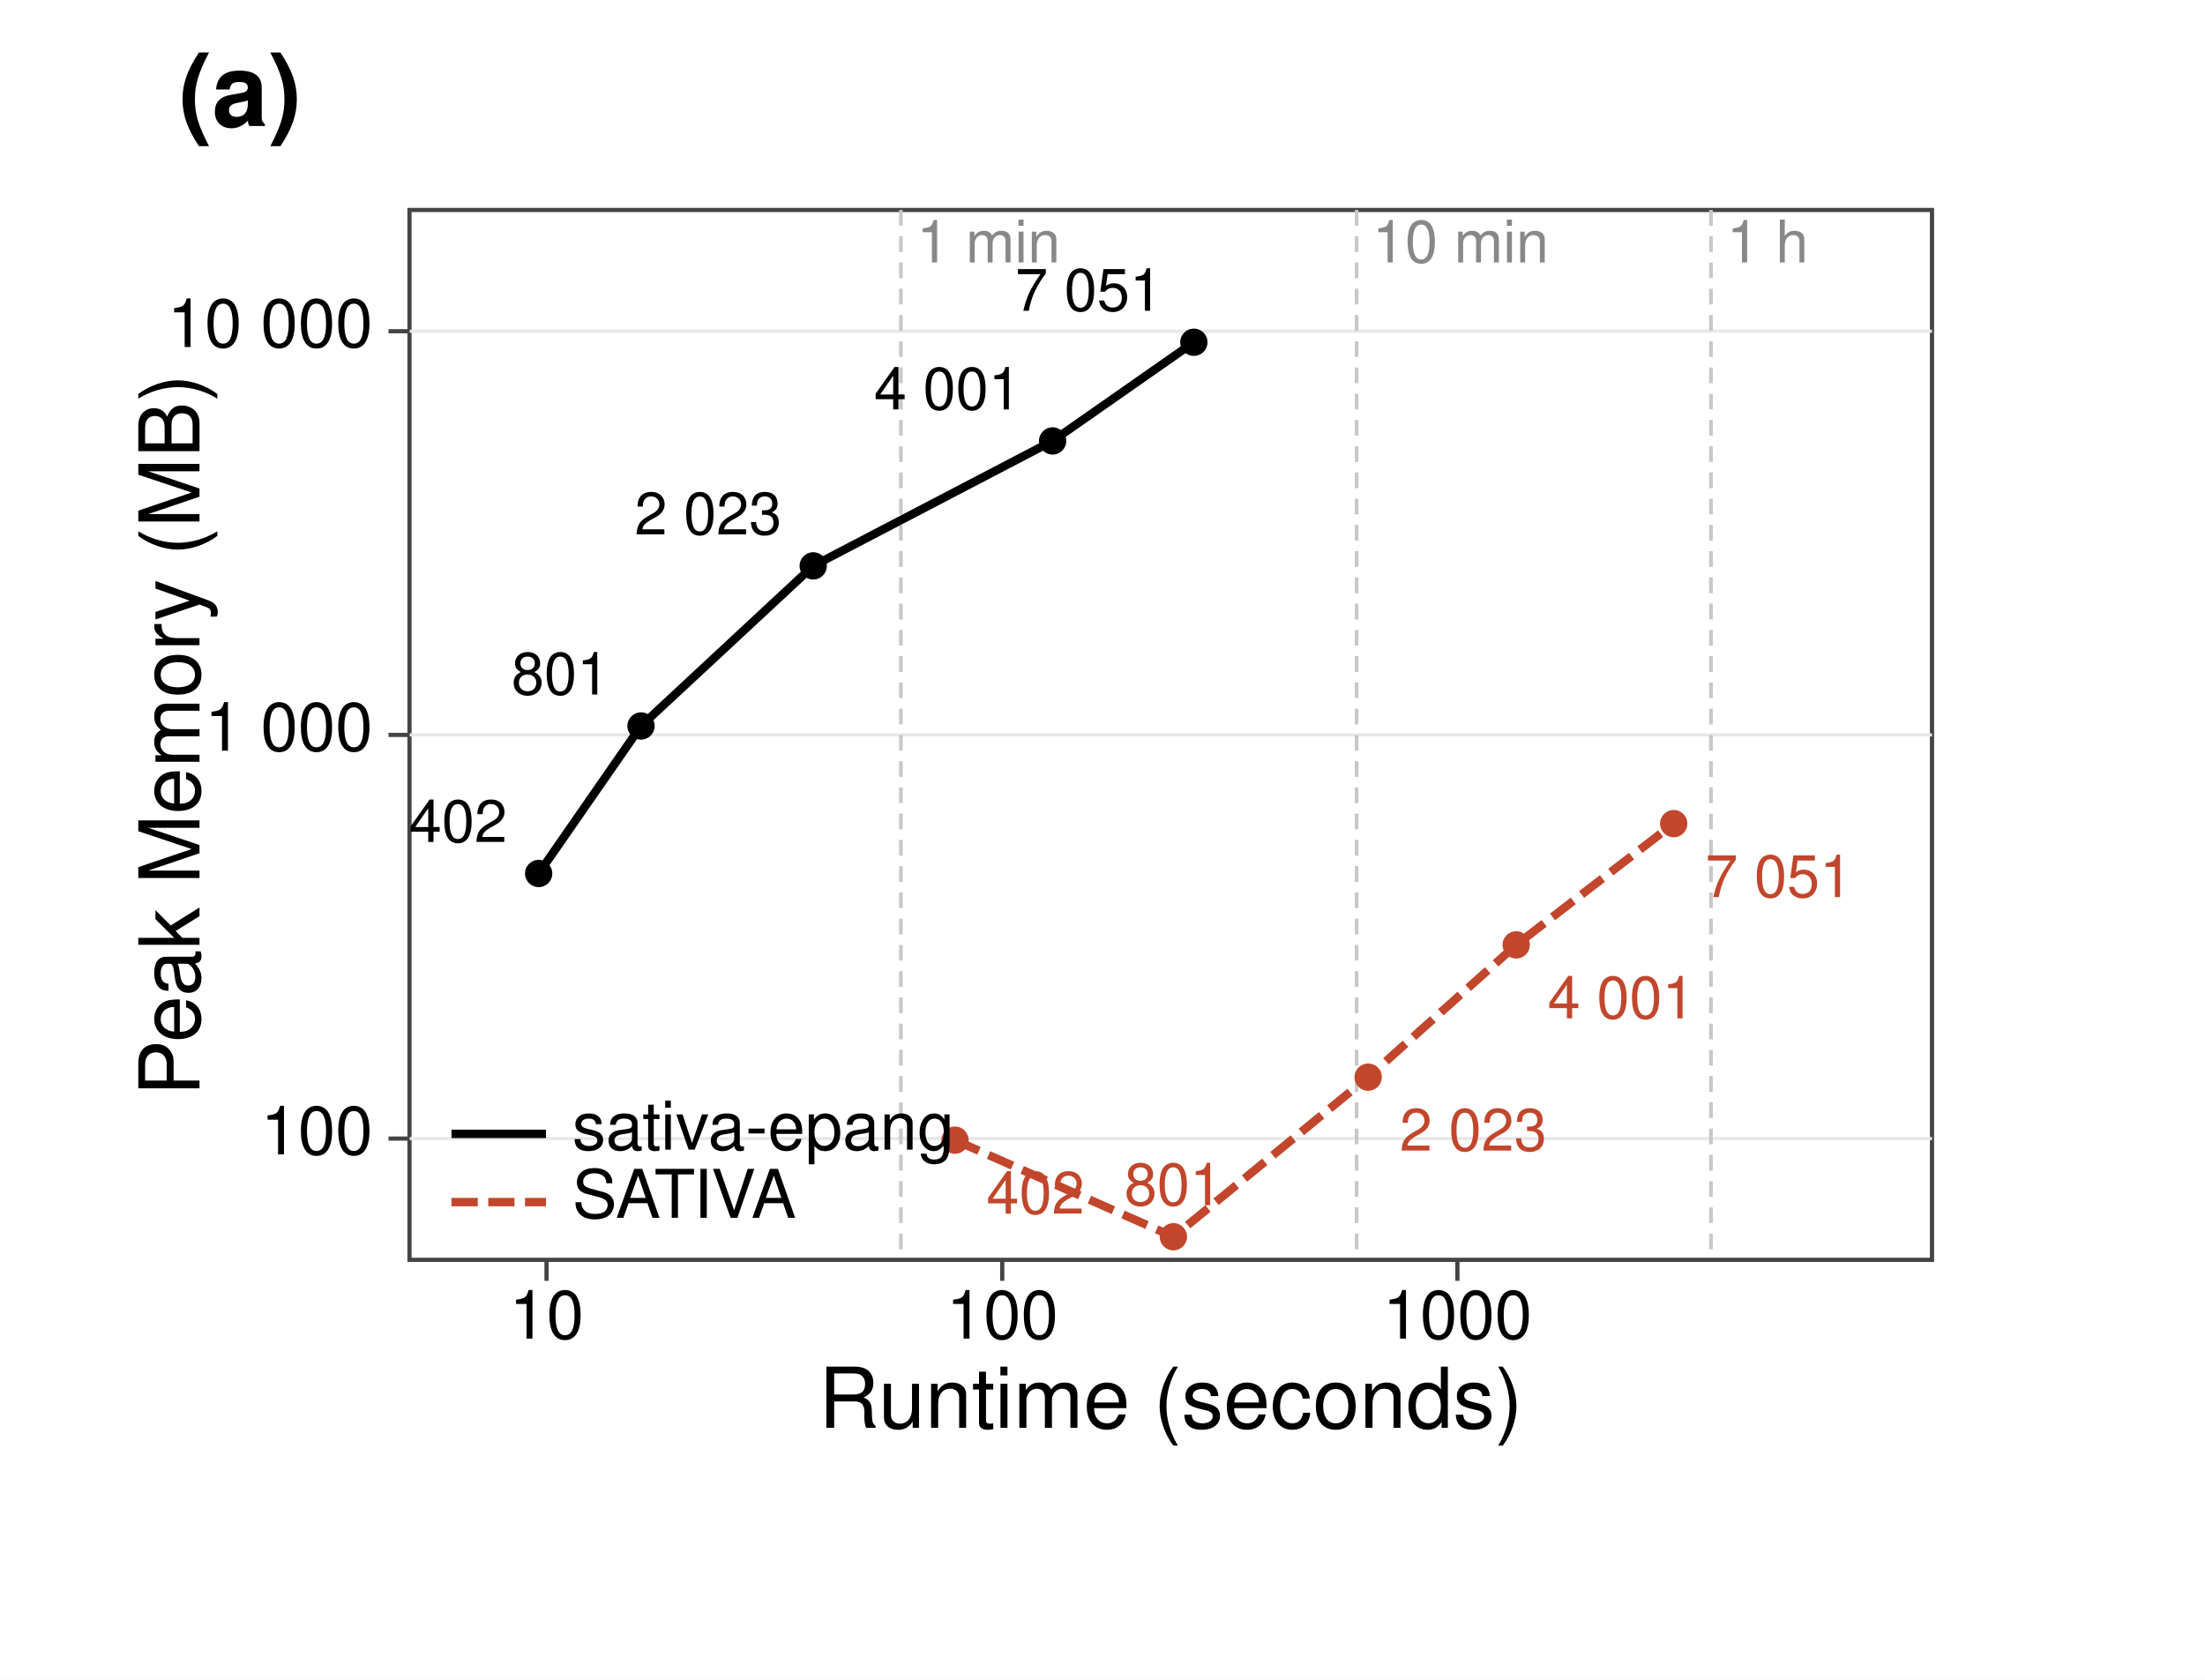
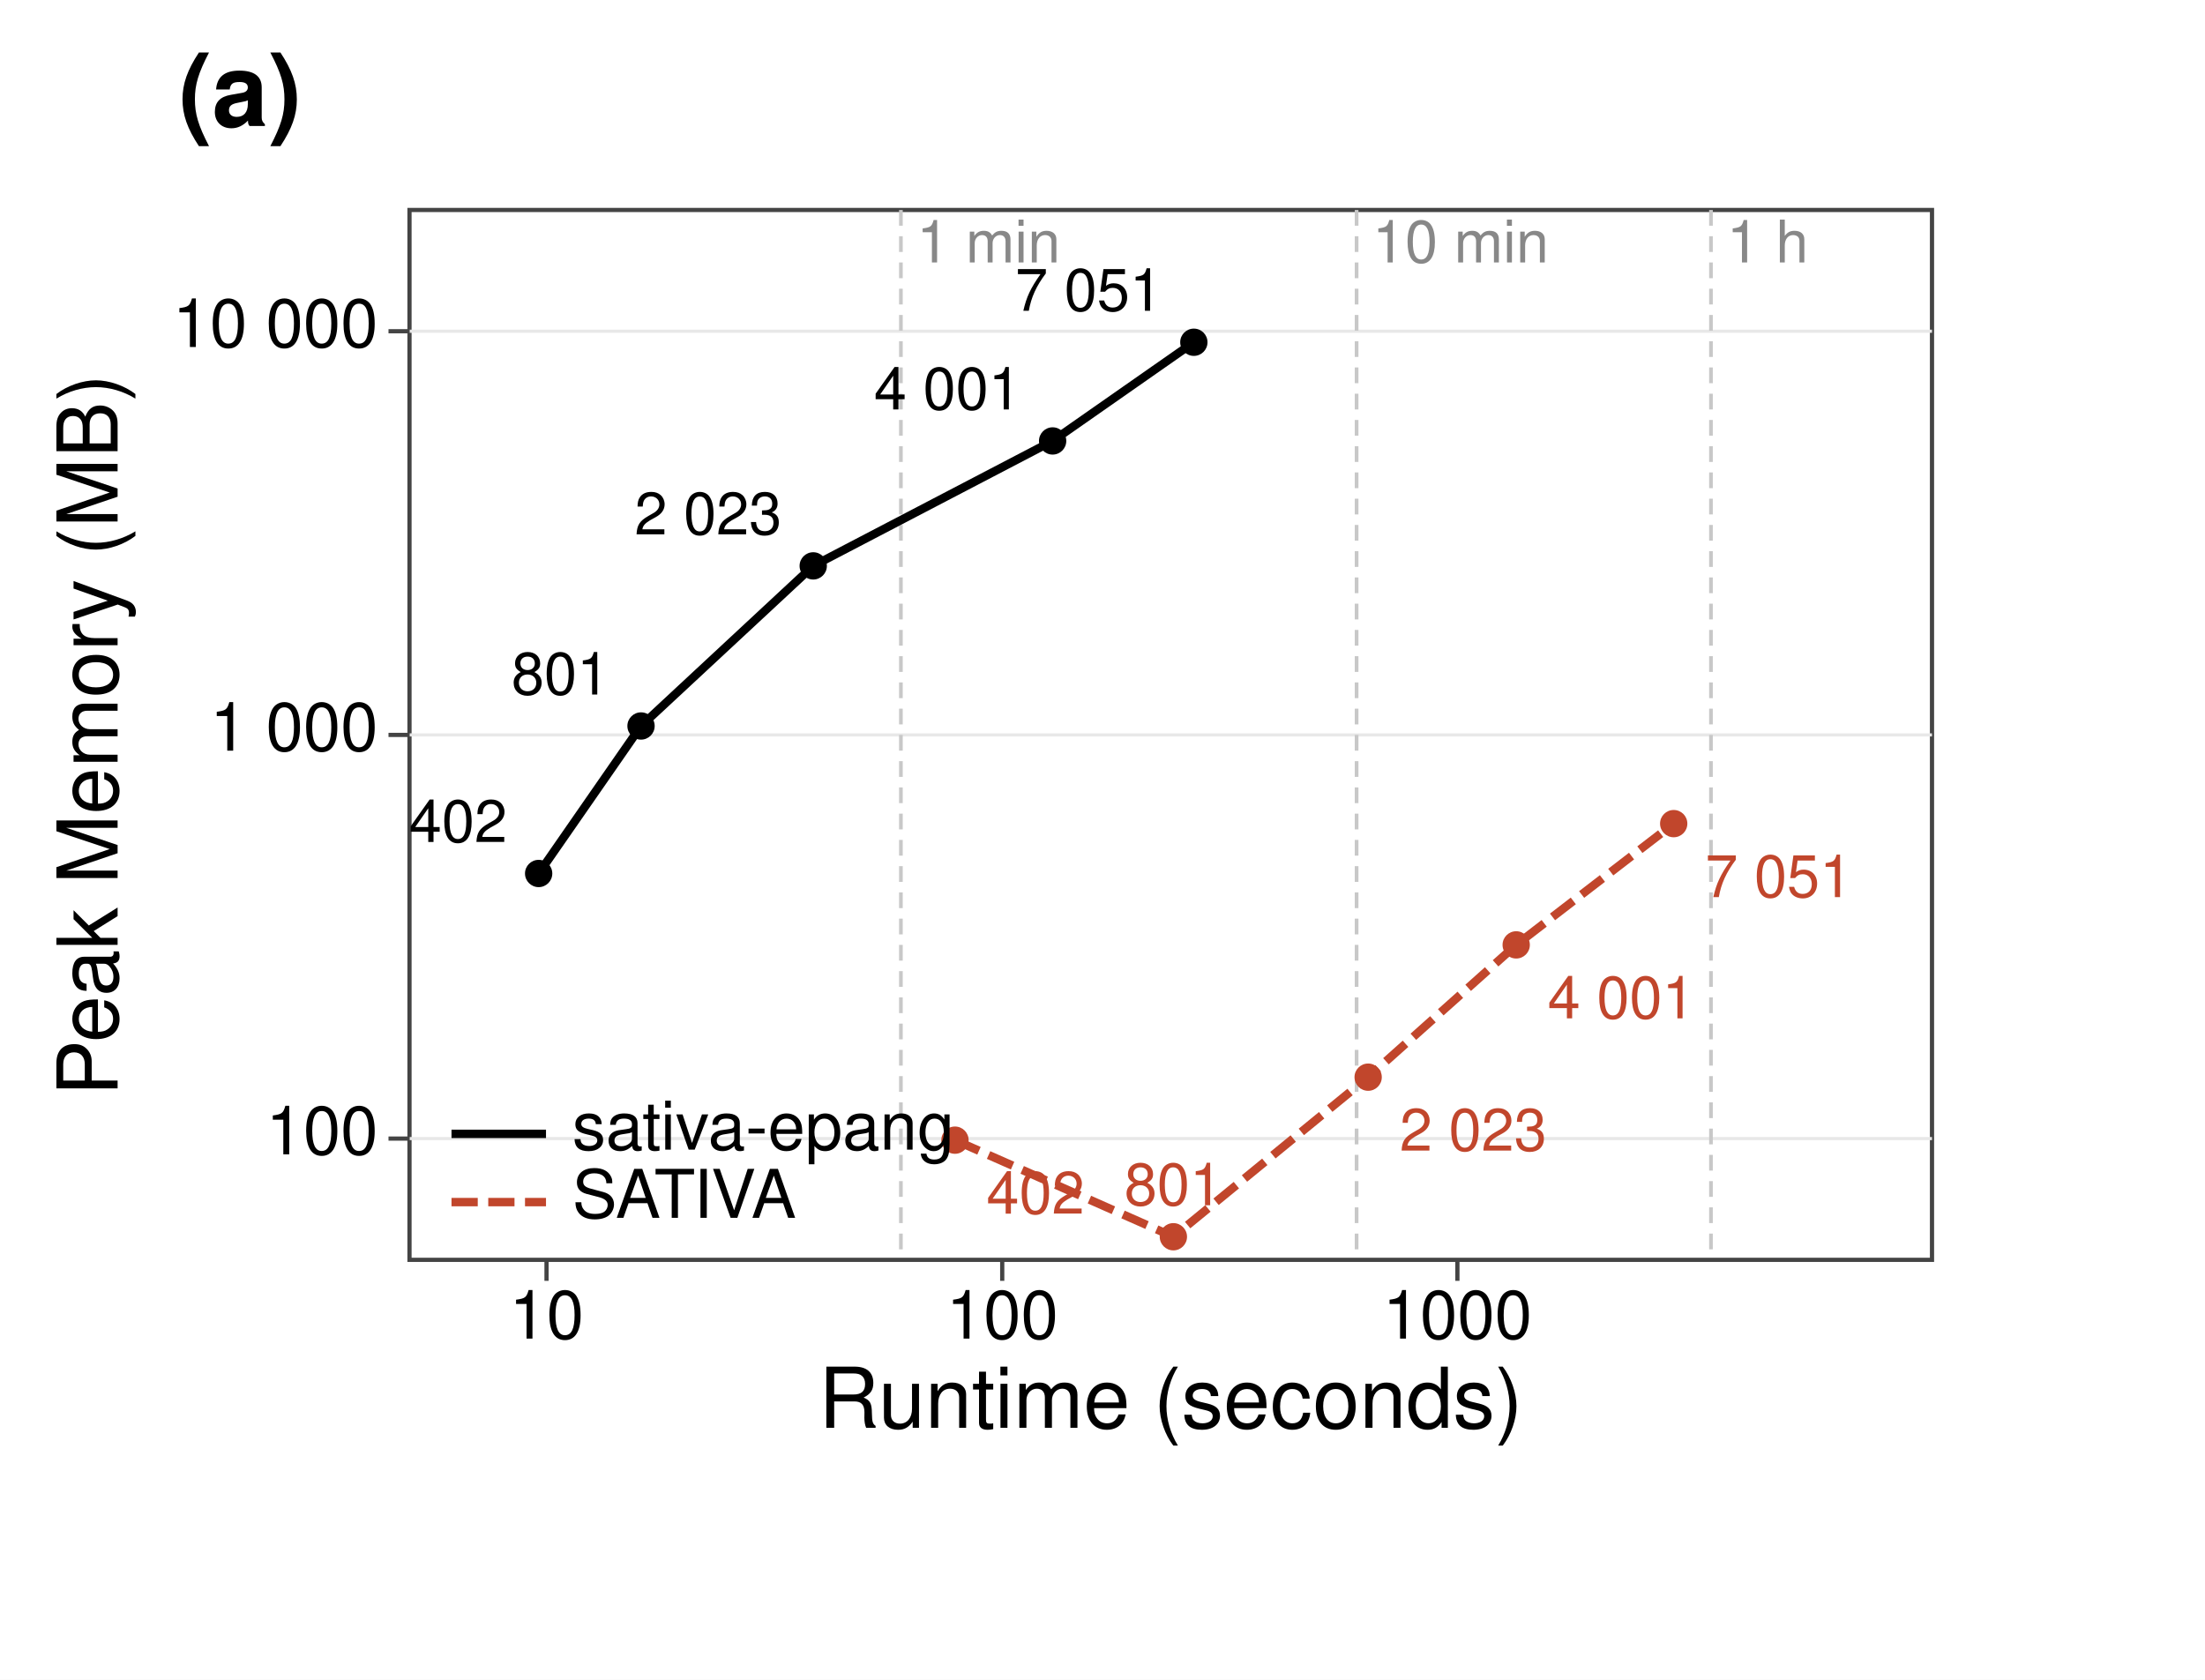
<svg xmlns="http://www.w3.org/2000/svg" width="420" height="320" viewBox="0 0 420 320" font-family="Helvetica,Arial,sans-serif">
  <rect width="420" height="320" fill="#fff" />
  <rect x="78" y="40" width="290" height="200" fill="none" stroke="#444" stroke-width="0.8" />
  <text x="34.0" y="24.0" font-size="19.2" fill="#000" font-weight="bold" text-anchor="start">(a)</text>
  <text x="223.0" y="272.0" font-size="16.0" fill="#000" font-weight="normal" text-anchor="middle">Runtime (seconds)</text>
-   <text x="38.0" y="140.0" font-size="16.0" fill="#000" font-weight="normal" text-anchor="middle" transform="rotate(-90 38.0 140.0)">Peak Memory (MB)</text>
+   <text x="22.4" y="140.0" font-size="16.0" fill="#000" font-weight="normal" text-anchor="middle" transform="rotate(-90 22.4 140.0)">Peak Memory (MB)</text>
  <line x1="104.1" y1="240" x2="104.1" y2="244" stroke="#444" stroke-width="0.8" />
  <text x="104.1" y="255.0" font-size="12.8" fill="#000" font-weight="normal" text-anchor="middle">10</text>
  <line x1="190.9" y1="240" x2="190.9" y2="244" stroke="#444" stroke-width="0.8" />
  <text x="190.9" y="255.0" font-size="12.8" fill="#000" font-weight="normal" text-anchor="middle">100</text>
  <line x1="277.6" y1="240" x2="277.6" y2="244" stroke="#444" stroke-width="0.8" />
  <text x="277.6" y="255.0" font-size="12.8" fill="#000" font-weight="normal" text-anchor="middle">1000</text>
  <line x1="78" y1="216.9" x2="368" y2="216.9" stroke="#e8e8e8" stroke-width="0.6" />
  <line x1="74" y1="216.9" x2="78" y2="216.9" stroke="#444" stroke-width="0.8" />
-   <text x="71.0" y="219.9" font-size="12.8" fill="#000" font-weight="normal" text-anchor="end">100</text>
+   <text x="72.0" y="219.9" font-size="12.8" fill="#000" font-weight="normal" text-anchor="end">100</text>
  <line x1="78" y1="140.0" x2="368" y2="140.0" stroke="#e8e8e8" stroke-width="0.6" />
  <line x1="74" y1="140.0" x2="78" y2="140.0" stroke="#444" stroke-width="0.8" />
-   <text x="71.0" y="143.0" font-size="12.8" fill="#000" font-weight="normal" text-anchor="end">1 000</text>
+   <text x="72.0" y="143.0" font-size="12.8" fill="#000" font-weight="normal" text-anchor="end">1 000</text>
  <line x1="78" y1="63.1" x2="368" y2="63.1" stroke="#e8e8e8" stroke-width="0.6" />
  <line x1="74" y1="63.1" x2="78" y2="63.1" stroke="#444" stroke-width="0.8" />
-   <text x="71.0" y="66.1" font-size="12.8" fill="#000" font-weight="normal" text-anchor="end">10 000</text>
+   <text x="72.0" y="66.1" font-size="12.8" fill="#000" font-weight="normal" text-anchor="end">10 000</text>
  <line x1="171.6" y1="40" x2="171.6" y2="240" stroke="#c8c8c8" stroke-width="0.7" stroke-dasharray="3 2" />
  <text x="174.6" y="50.0" font-size="11.2" fill="#888" font-weight="normal" text-anchor="start">1 min</text>
  <line x1="258.4" y1="40" x2="258.4" y2="240" stroke="#c8c8c8" stroke-width="0.7" stroke-dasharray="3 2" />
  <text x="261.4" y="50.0" font-size="11.2" fill="#888" font-weight="normal" text-anchor="start">10 min</text>
  <line x1="325.9" y1="40" x2="325.9" y2="240" stroke="#c8c8c8" stroke-width="0.7" stroke-dasharray="3 2" />
  <text x="328.9" y="50.0" font-size="11.2" fill="#888" font-weight="normal" text-anchor="start">1 h</text>
  <path d="M181.9,217.2 L223.5,235.6 L260.6,205.2 L288.8,180.0 L318.8,156.9" fill="none" stroke="#c1462c" stroke-width="1.6" stroke-dasharray="5 2" />
  <circle cx="181.9" cy="217.2" r="2.6" fill="#c1462c" />
  <circle cx="223.5" cy="235.6" r="2.6" fill="#c1462c" />
  <circle cx="260.6" cy="205.2" r="2.6" fill="#c1462c" />
  <circle cx="288.8" cy="180.0" r="2.6" fill="#c1462c" />
  <circle cx="318.8" cy="156.9" r="2.6" fill="#c1462c" />
  <path d="M102.6,166.4 L122.1,138.3 L154.9,107.8 L200.5,84.0 L227.4,65.2" fill="none" stroke="#000000" stroke-width="1.6" />
  <circle cx="102.6" cy="166.4" r="2.6" fill="#000000" />
  <circle cx="122.1" cy="138.3" r="2.6" fill="#000000" />
  <circle cx="154.9" cy="107.8" r="2.6" fill="#000000" />
  <circle cx="200.5" cy="84.0" r="2.6" fill="#000000" />
  <circle cx="227.4" cy="65.2" r="2.6" fill="#000000" />
  <text x="96.6" y="160.4" font-size="11.2" fill="#000000" font-weight="normal" text-anchor="end">402</text>
  <text x="116.1" y="132.3" font-size="11.2" fill="#000000" font-weight="normal" text-anchor="end">801</text>
  <text x="148.9" y="101.8" font-size="11.2" fill="#000000" font-weight="normal" text-anchor="end">2 023</text>
  <text x="194.5" y="78.0" font-size="11.2" fill="#000000" font-weight="normal" text-anchor="end">4 001</text>
  <text x="221.4" y="59.2" font-size="11.2" fill="#000000" font-weight="normal" text-anchor="end">7 051</text>
  <text x="187.9" y="231.2" font-size="11.2" fill="#c1462c" font-weight="normal" text-anchor="start">402</text>
  <text x="223.5" y="229.6" font-size="11.2" fill="#c1462c" font-weight="normal" text-anchor="middle">801</text>
  <text x="266.6" y="219.2" font-size="11.2" fill="#c1462c" font-weight="normal" text-anchor="start">2 023</text>
  <text x="294.8" y="194.0" font-size="11.2" fill="#c1462c" font-weight="normal" text-anchor="start">4 001</text>
  <text x="324.8" y="170.9" font-size="11.2" fill="#c1462c" font-weight="normal" text-anchor="start">7 051</text>
  <line x1="86" y1="216" x2="104" y2="216" stroke="#000000" stroke-width="1.6" />
  <text x="109.0" y="219.0" font-size="12.8" fill="#000" font-weight="normal" text-anchor="start">sativa-epang</text>
  <line x1="86" y1="229" x2="104" y2="229" stroke="#c1462c" stroke-width="1.6" stroke-dasharray="5 2" />
  <text x="109.0" y="232.0" font-size="12.8" fill="#000" font-weight="normal" text-anchor="start">SATIVA</text>
</svg>
